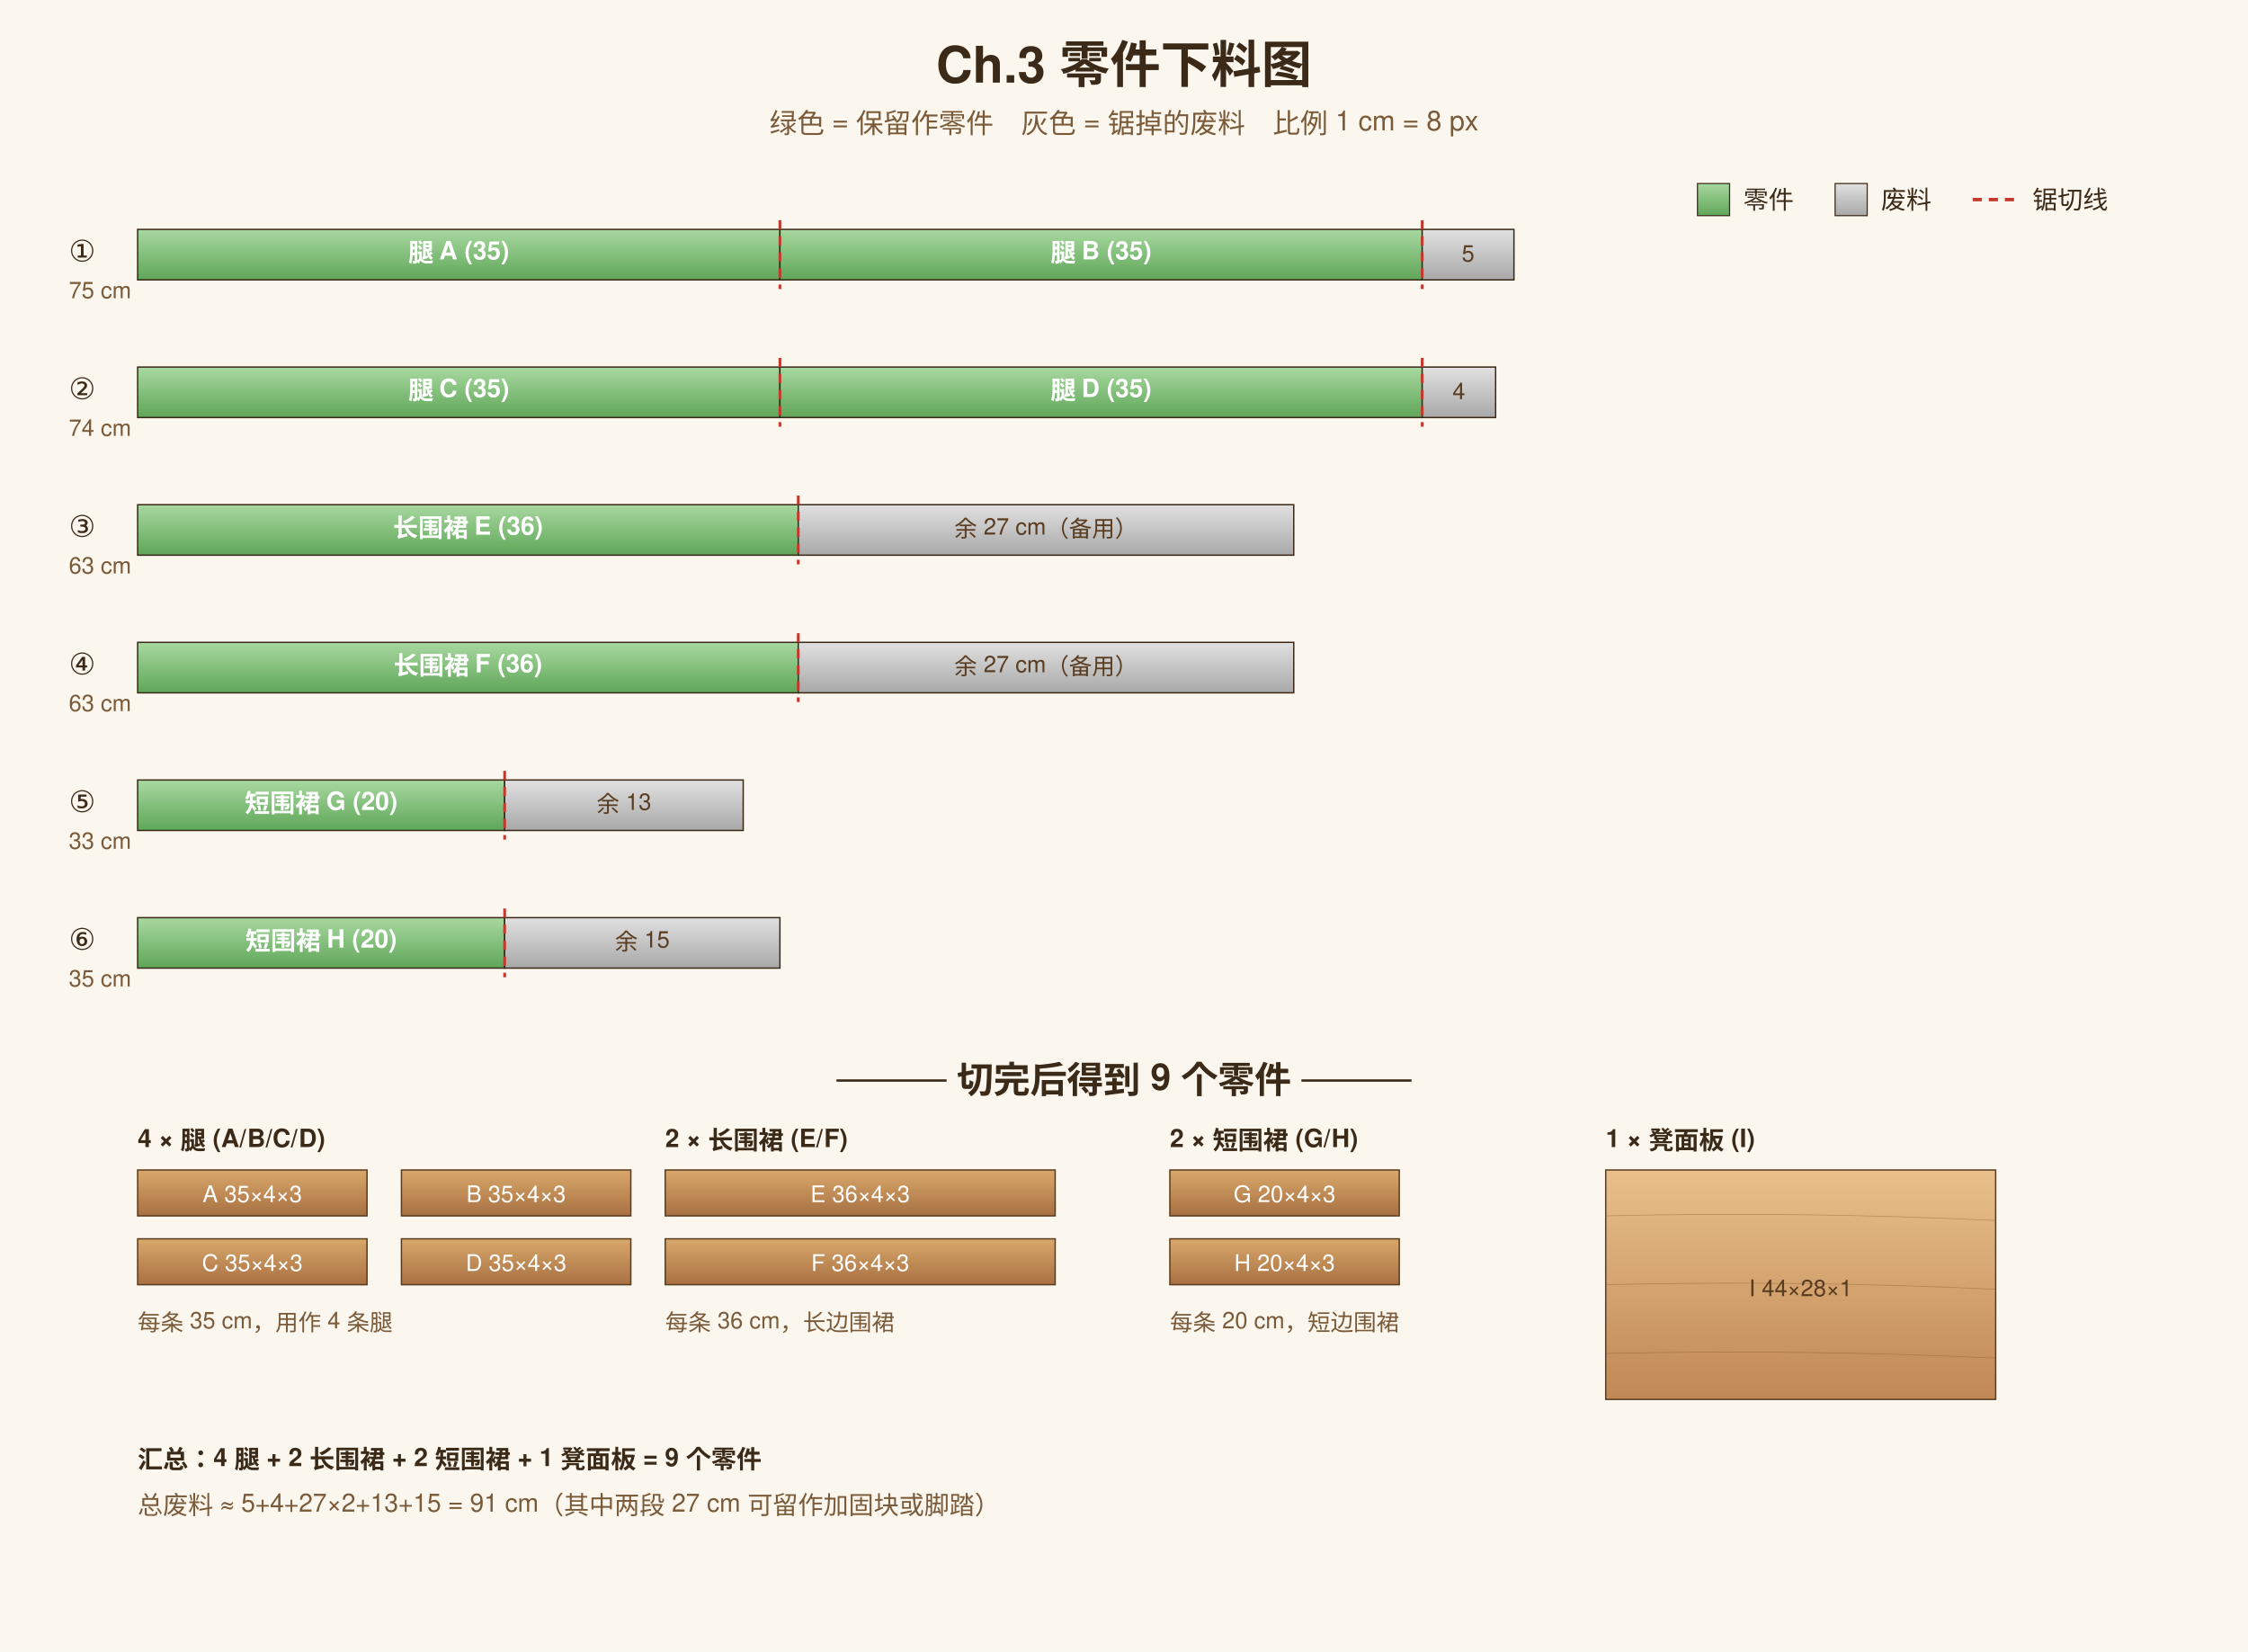
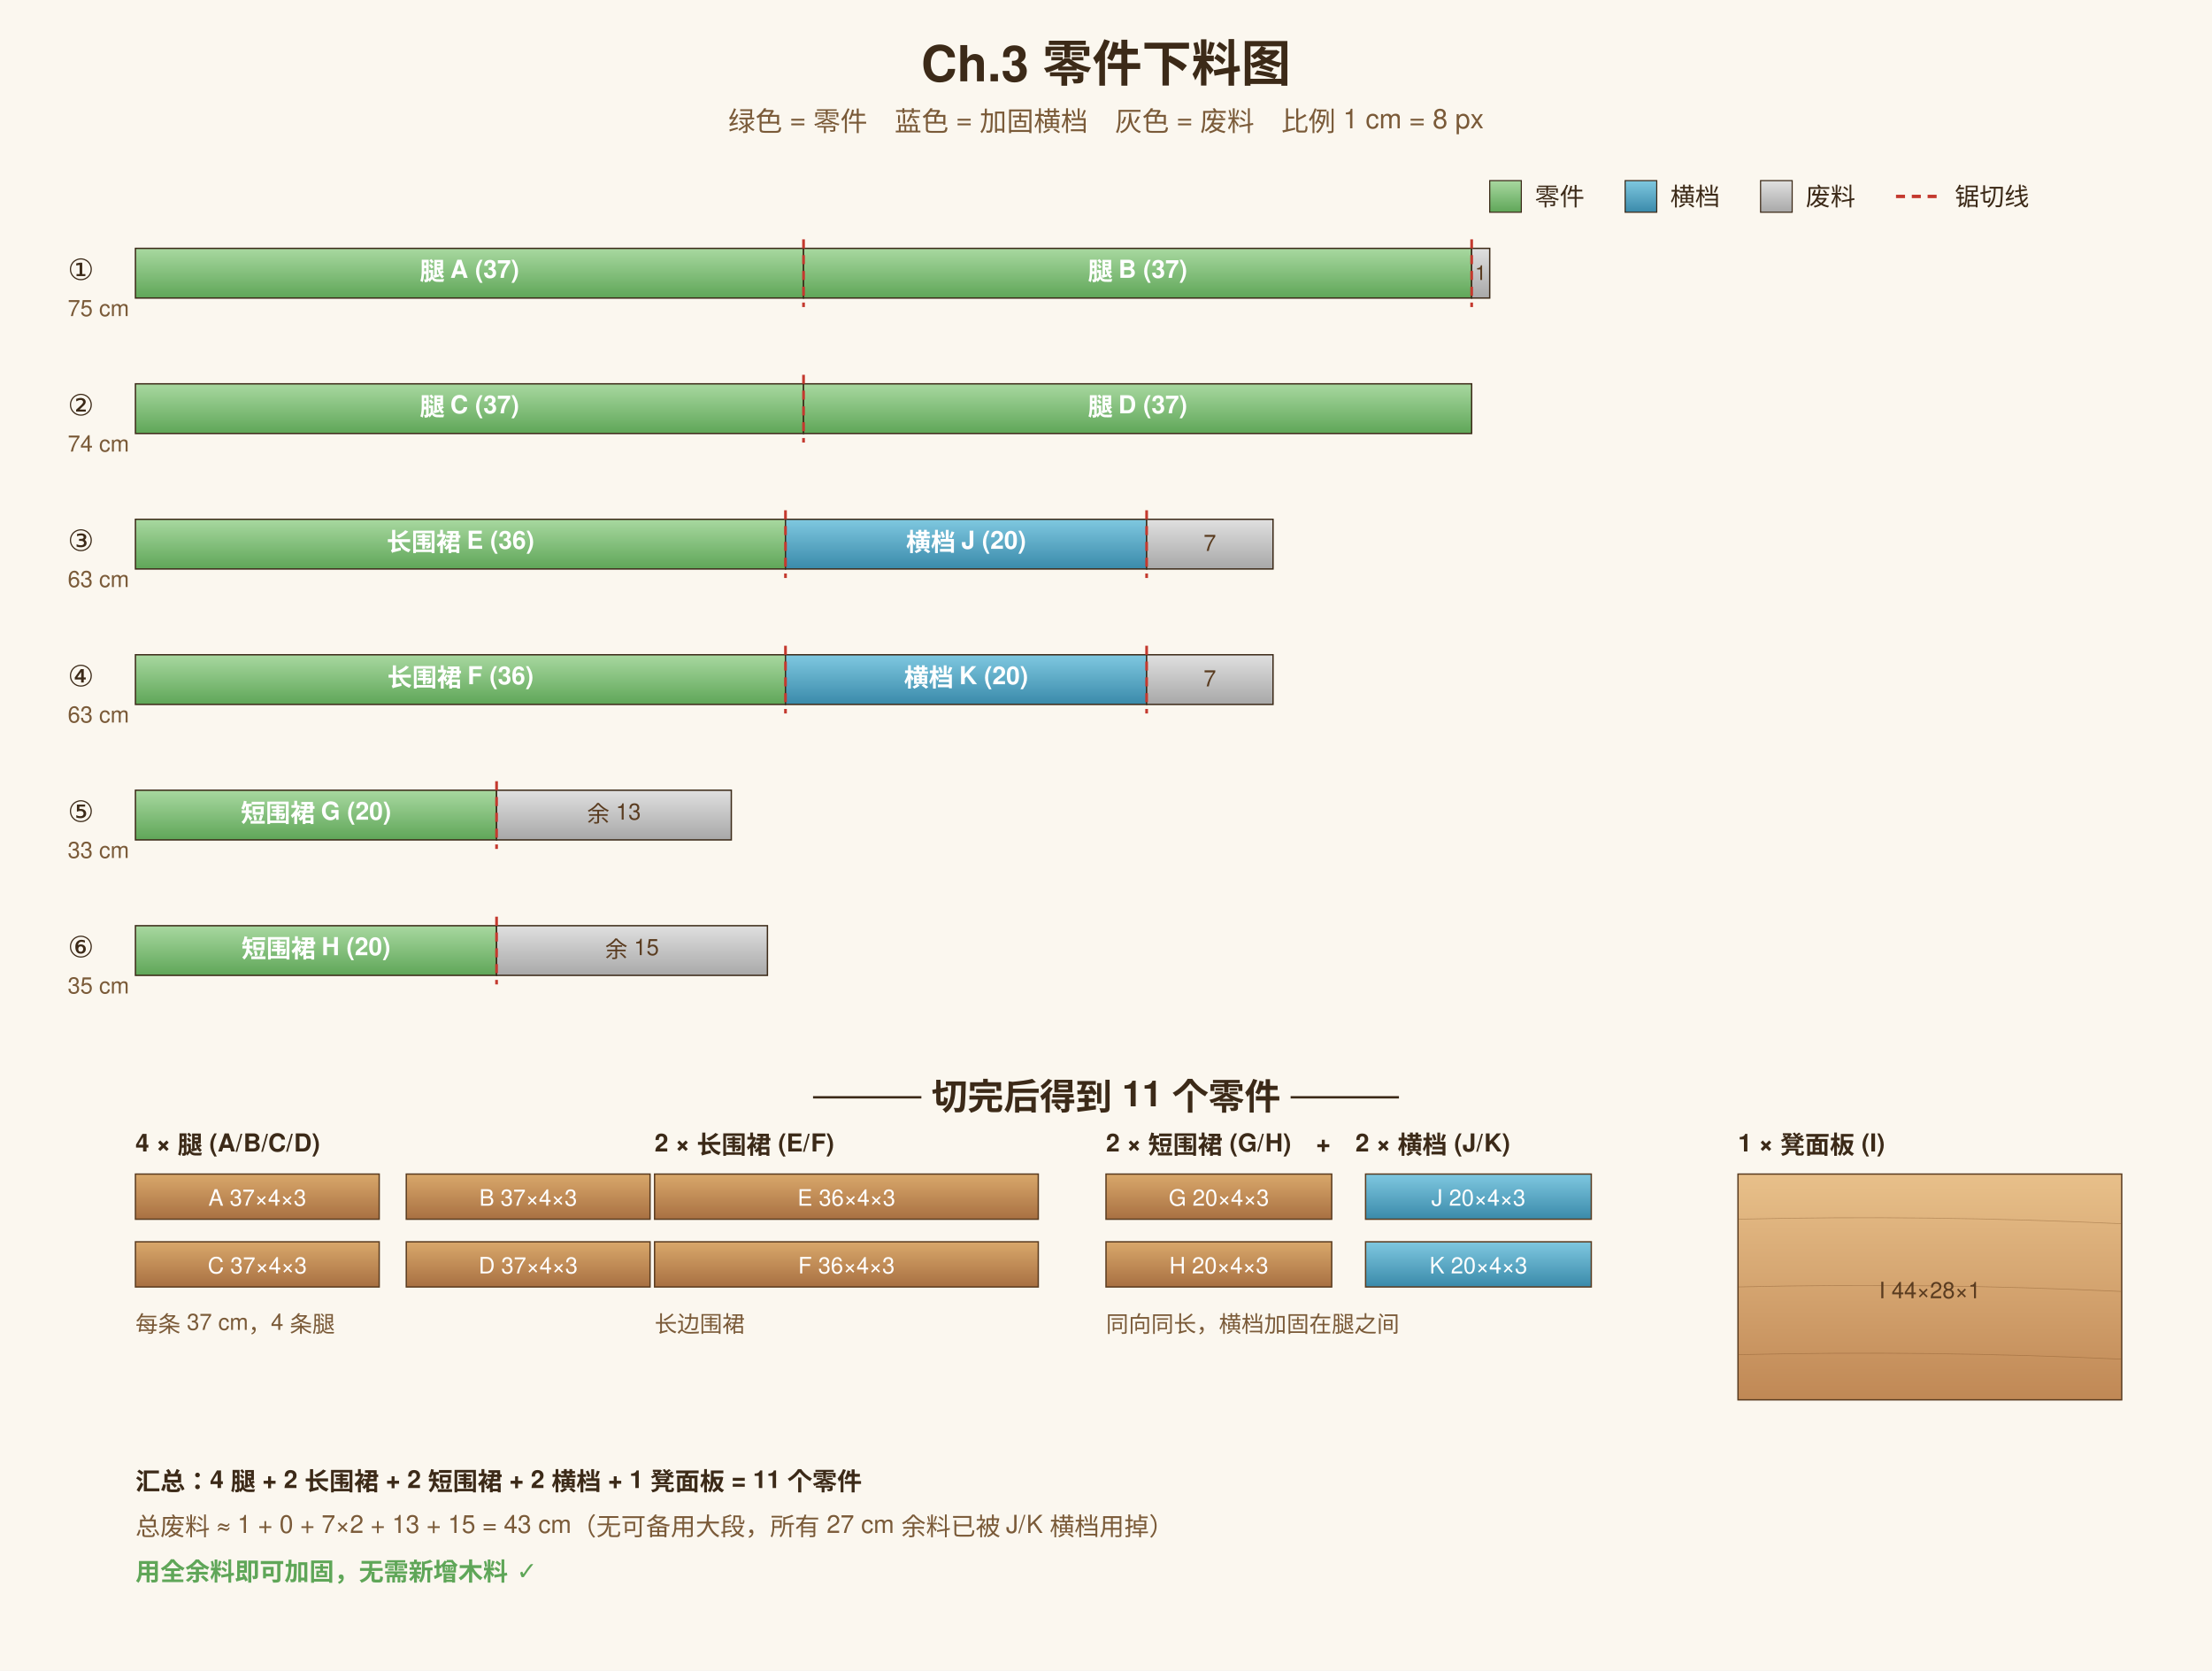
- <svg xmlns="http://www.w3.org/2000/svg" viewBox="0 0 980 720" font-family="PingFang SC, Helvetica, Arial, sans-serif">
+ <svg xmlns="http://www.w3.org/2000/svg" viewBox="0 0 980 740" font-family="PingFang SC, Helvetica, Arial, sans-serif">
  <defs>
    <linearGradient id="p_wood" x1="0" y1="0" x2="0" y2="1">
      <stop offset="0%" stop-color="#d9a86b" />
      <stop offset="100%" stop-color="#a87042" />
    </linearGradient>
    <linearGradient id="p_keep" x1="0" y1="0" x2="0" y2="1">
      <stop offset="0%" stop-color="#a8d8a0" />
      <stop offset="100%" stop-color="#5fa658" />
+     </linearGradient>
+     <linearGradient id="p_brace" x1="0" y1="0" x2="0" y2="1">
+       <stop offset="0%" stop-color="#7fc8e0" />
+       <stop offset="100%" stop-color="#3a8aaa" />
    </linearGradient>
    <linearGradient id="p_scrap" x1="0" y1="0" x2="0" y2="1">
      <stop offset="0%" stop-color="#e0e0e0" />
      <stop offset="100%" stop-color="#a8a8a8" />
    </linearGradient>
    <linearGradient id="p_board" x1="0" y1="0" x2="0" y2="1">
      <stop offset="0%" stop-color="#e8c08a" />
      <stop offset="100%" stop-color="#c08855" />
    </linearGradient>
  </defs>
-   <rect width="980" height="720" fill="#fbf7ef" />
+   <rect width="980" height="740" fill="#fbf7ef" />
  <text x="490" y="36" text-anchor="middle" font-size="22" font-weight="bold" fill="#3c2a18">Ch.3  零件下料图</text>
-   <text x="490" y="58" text-anchor="middle" font-size="12" fill="#7a5a38">绿色 = 保留作零件　灰色 = 锯掉的废料　比例 1 cm = 8 px</text>
-   <g transform="translate(740,80)" font-size="11" fill="#3c2a18">
+   <text x="490" y="58" text-anchor="middle" font-size="12" fill="#7a5a38">绿色 = 零件　蓝色 = 加固横档　灰色 = 废料　比例 1 cm = 8 px</text>
+   <g transform="translate(660,80)" font-size="11" fill="#3c2a18">
    <rect x="0" y="0" width="14" height="14" fill="url(#p_keep)" stroke="#3c2a18" stroke-width="0.5" />
    <text x="20" y="11">零件</text>
-     <rect x="60" y="0" width="14" height="14" fill="url(#p_scrap)" stroke="#3c2a18" stroke-width="0.5" />
-     <text x="80" y="11">废料</text>
-     <line x1="120" y1="7" x2="140" y2="7" stroke="#c4392e" stroke-width="1.5" stroke-dasharray="4,3" />
-     <text x="146" y="11">锯切线</text>
+     <rect x="60" y="0" width="14" height="14" fill="url(#p_brace)" stroke="#3c2a18" stroke-width="0.5" />
+     <text x="80" y="11">横档</text>
+     <rect x="120" y="0" width="14" height="14" fill="url(#p_scrap)" stroke="#3c2a18" stroke-width="0.5" />
+     <text x="140" y="11">废料</text>
+     <line x1="180" y1="7" x2="200" y2="7" stroke="#c4392e" stroke-width="1.5" stroke-dasharray="4,3" />
+     <text x="206" y="11">锯切线</text>
  </g>
-   <g transform="translate(60,100)">
+   <g transform="translate(60,110)">
    <text x="-30" y="14" font-size="13" fill="#3c2a18">①</text>
    <text x="-30" y="30" font-size="10" fill="#7a5a38">75 cm</text>
-     <rect x="0" y="0" width="280" height="22" fill="url(#p_keep)" stroke="#3c2a18" stroke-width="0.6" />
-     <rect x="280" y="0" width="280" height="22" fill="url(#p_keep)" stroke="#3c2a18" stroke-width="0.6" />
-     <rect x="560" y="0" width="40" height="22" fill="url(#p_scrap)" stroke="#3c2a18" stroke-width="0.6" />
-     <line x1="280" y1="-4" x2="280" y2="26" stroke="#c4392e" stroke-width="1.2" stroke-dasharray="4,3" />
-     <line x1="560" y1="-4" x2="560" y2="26" stroke="#c4392e" stroke-width="1.2" stroke-dasharray="4,3" />
-     <text x="140" y="14" text-anchor="middle" font-size="11" fill="#fff" font-weight="bold">腿 A (35)</text>
-     <text x="420" y="14" text-anchor="middle" font-size="11" fill="#fff" font-weight="bold">腿 B (35)</text>
-     <text x="580" y="14" text-anchor="middle" font-size="10" fill="#5a3c20">5</text>
+     <rect x="0" y="0" width="296" height="22" fill="url(#p_keep)" stroke="#3c2a18" stroke-width="0.6" />
+     <rect x="296" y="0" width="296" height="22" fill="url(#p_keep)" stroke="#3c2a18" stroke-width="0.6" />
+     <rect x="592" y="0" width="8" height="22" fill="url(#p_scrap)" stroke="#3c2a18" stroke-width="0.6" />
+     <line x1="296" y1="-4" x2="296" y2="26" stroke="#c4392e" stroke-width="1.2" stroke-dasharray="4,3" />
+     <line x1="592" y1="-4" x2="592" y2="26" stroke="#c4392e" stroke-width="1.2" stroke-dasharray="4,3" />
+     <text x="148" y="14" text-anchor="middle" font-size="11" fill="#fff" font-weight="bold">腿 A (37)</text>
+     <text x="444" y="14" text-anchor="middle" font-size="11" fill="#fff" font-weight="bold">腿 B (37)</text>
+     <text x="596" y="14" text-anchor="middle" font-size="9" fill="#5a3c20">1</text>
  </g>
-   <g transform="translate(60,160)">
+   <g transform="translate(60,170)">
    <text x="-30" y="14" font-size="13" fill="#3c2a18">②</text>
    <text x="-30" y="30" font-size="10" fill="#7a5a38">74 cm</text>
-     <rect x="0" y="0" width="280" height="22" fill="url(#p_keep)" stroke="#3c2a18" stroke-width="0.6" />
-     <rect x="280" y="0" width="280" height="22" fill="url(#p_keep)" stroke="#3c2a18" stroke-width="0.6" />
-     <rect x="560" y="0" width="32" height="22" fill="url(#p_scrap)" stroke="#3c2a18" stroke-width="0.6" />
-     <line x1="280" y1="-4" x2="280" y2="26" stroke="#c4392e" stroke-width="1.2" stroke-dasharray="4,3" />
-     <line x1="560" y1="-4" x2="560" y2="26" stroke="#c4392e" stroke-width="1.2" stroke-dasharray="4,3" />
-     <text x="140" y="14" text-anchor="middle" font-size="11" fill="#fff" font-weight="bold">腿 C (35)</text>
-     <text x="420" y="14" text-anchor="middle" font-size="11" fill="#fff" font-weight="bold">腿 D (35)</text>
-     <text x="576" y="14" text-anchor="middle" font-size="10" fill="#5a3c20">4</text>
+     <rect x="0" y="0" width="296" height="22" fill="url(#p_keep)" stroke="#3c2a18" stroke-width="0.6" />
+     <rect x="296" y="0" width="296" height="22" fill="url(#p_keep)" stroke="#3c2a18" stroke-width="0.6" />
+     <line x1="296" y1="-4" x2="296" y2="26" stroke="#c4392e" stroke-width="1.2" stroke-dasharray="4,3" />
+     <text x="148" y="14" text-anchor="middle" font-size="11" fill="#fff" font-weight="bold">腿 C (37)</text>
+     <text x="444" y="14" text-anchor="middle" font-size="11" fill="#fff" font-weight="bold">腿 D (37)</text>
  </g>
-   <g transform="translate(60,220)">
+   <g transform="translate(60,230)">
    <text x="-30" y="14" font-size="13" fill="#3c2a18">③</text>
    <text x="-30" y="30" font-size="10" fill="#7a5a38">63 cm</text>
    <rect x="0" y="0" width="288" height="22" fill="url(#p_keep)" stroke="#3c2a18" stroke-width="0.6" />
-     <rect x="288" y="0" width="216" height="22" fill="url(#p_scrap)" stroke="#3c2a18" stroke-width="0.6" />
+     <rect x="288" y="0" width="160" height="22" fill="url(#p_brace)" stroke="#3c2a18" stroke-width="0.6" />
+     <rect x="448" y="0" width="56" height="22" fill="url(#p_scrap)" stroke="#3c2a18" stroke-width="0.6" />
    <line x1="288" y1="-4" x2="288" y2="26" stroke="#c4392e" stroke-width="1.2" stroke-dasharray="4,3" />
+     <line x1="448" y1="-4" x2="448" y2="26" stroke="#c4392e" stroke-width="1.2" stroke-dasharray="4,3" />
    <text x="144" y="14" text-anchor="middle" font-size="11" fill="#fff" font-weight="bold">长围裙 E (36)</text>
-     <text x="396" y="14" text-anchor="middle" font-size="10" fill="#5a3c20">余 27 cm（备用）</text>
+     <text x="368" y="14" text-anchor="middle" font-size="11" fill="#fff" font-weight="bold">横档 J (20)</text>
+     <text x="476" y="14" text-anchor="middle" font-size="10" fill="#5a3c20">7</text>
  </g>
-   <g transform="translate(60,280)">
+   <g transform="translate(60,290)">
    <text x="-30" y="14" font-size="13" fill="#3c2a18">④</text>
    <text x="-30" y="30" font-size="10" fill="#7a5a38">63 cm</text>
    <rect x="0" y="0" width="288" height="22" fill="url(#p_keep)" stroke="#3c2a18" stroke-width="0.6" />
-     <rect x="288" y="0" width="216" height="22" fill="url(#p_scrap)" stroke="#3c2a18" stroke-width="0.6" />
+     <rect x="288" y="0" width="160" height="22" fill="url(#p_brace)" stroke="#3c2a18" stroke-width="0.6" />
+     <rect x="448" y="0" width="56" height="22" fill="url(#p_scrap)" stroke="#3c2a18" stroke-width="0.6" />
    <line x1="288" y1="-4" x2="288" y2="26" stroke="#c4392e" stroke-width="1.2" stroke-dasharray="4,3" />
+     <line x1="448" y1="-4" x2="448" y2="26" stroke="#c4392e" stroke-width="1.2" stroke-dasharray="4,3" />
    <text x="144" y="14" text-anchor="middle" font-size="11" fill="#fff" font-weight="bold">长围裙 F (36)</text>
-     <text x="396" y="14" text-anchor="middle" font-size="10" fill="#5a3c20">余 27 cm（备用）</text>
+     <text x="368" y="14" text-anchor="middle" font-size="11" fill="#fff" font-weight="bold">横档 K (20)</text>
+     <text x="476" y="14" text-anchor="middle" font-size="10" fill="#5a3c20">7</text>
  </g>
-   <g transform="translate(60,340)">
+   <g transform="translate(60,350)">
    <text x="-30" y="14" font-size="13" fill="#3c2a18">⑤</text>
    <text x="-30" y="30" font-size="10" fill="#7a5a38">33 cm</text>
    <rect x="0" y="0" width="160" height="22" fill="url(#p_keep)" stroke="#3c2a18" stroke-width="0.6" />
    <rect x="160" y="0" width="104" height="22" fill="url(#p_scrap)" stroke="#3c2a18" stroke-width="0.6" />
    <line x1="160" y1="-4" x2="160" y2="26" stroke="#c4392e" stroke-width="1.2" stroke-dasharray="4,3" />
    <text x="80" y="14" text-anchor="middle" font-size="11" fill="#fff" font-weight="bold">短围裙 G (20)</text>
    <text x="212" y="14" text-anchor="middle" font-size="10" fill="#5a3c20">余 13</text>
  </g>
-   <g transform="translate(60,400)">
+   <g transform="translate(60,410)">
    <text x="-30" y="14" font-size="13" fill="#3c2a18">⑥</text>
    <text x="-30" y="30" font-size="10" fill="#7a5a38">35 cm</text>
    <rect x="0" y="0" width="160" height="22" fill="url(#p_keep)" stroke="#3c2a18" stroke-width="0.6" />
    <rect x="160" y="0" width="120" height="22" fill="url(#p_scrap)" stroke="#3c2a18" stroke-width="0.6" />
    <line x1="160" y1="-4" x2="160" y2="26" stroke="#c4392e" stroke-width="1.2" stroke-dasharray="4,3" />
    <text x="80" y="14" text-anchor="middle" font-size="11" fill="#fff" font-weight="bold">短围裙 H (20)</text>
    <text x="220" y="14" text-anchor="middle" font-size="10" fill="#5a3c20">余 15</text>
  </g>
-   <text x="490" y="475" text-anchor="middle" font-size="16" font-weight="bold" fill="#3c2a18">─── 切完后得到 9 个零件 ───</text>
-   <g transform="translate(60,500)" font-size="11" fill="#3c2a18">
+   <text x="490" y="490" text-anchor="middle" font-size="16" font-weight="bold" fill="#3c2a18">─── 切完后得到 11 个零件 ───</text>
+   <g transform="translate(60,510)" font-size="11" fill="#3c2a18">
    <text x="0" y="0" font-weight="bold">4 × 腿 (A/B/C/D)</text>
    <g>
-       <rect x="0" y="10" width="100" height="20" fill="url(#p_wood)" stroke="#5a3c20" stroke-width="0.6" />
-       <text x="50" y="24" text-anchor="middle" fill="#fff" font-size="10">A 35×4×3</text>
-       <rect x="115" y="10" width="100" height="20" fill="url(#p_wood)" stroke="#5a3c20" stroke-width="0.6" />
-       <text x="165" y="24" text-anchor="middle" fill="#fff" font-size="10">B 35×4×3</text>
-       <rect x="0" y="40" width="100" height="20" fill="url(#p_wood)" stroke="#5a3c20" stroke-width="0.6" />
-       <text x="50" y="54" text-anchor="middle" fill="#fff" font-size="10">C 35×4×3</text>
-       <rect x="115" y="40" width="100" height="20" fill="url(#p_wood)" stroke="#5a3c20" stroke-width="0.6" />
-       <text x="165" y="54" text-anchor="middle" fill="#fff" font-size="10">D 35×4×3</text>
+       <rect x="0" y="10" width="108" height="20" fill="url(#p_wood)" stroke="#5a3c20" stroke-width="0.6" />
+       <text x="54" y="24" text-anchor="middle" fill="#fff" font-size="10">A 37×4×3</text>
+       <rect x="120" y="10" width="108" height="20" fill="url(#p_wood)" stroke="#5a3c20" stroke-width="0.6" />
+       <text x="174" y="24" text-anchor="middle" fill="#fff" font-size="10">B 37×4×3</text>
+       <rect x="0" y="40" width="108" height="20" fill="url(#p_wood)" stroke="#5a3c20" stroke-width="0.6" />
+       <text x="54" y="54" text-anchor="middle" fill="#fff" font-size="10">C 37×4×3</text>
+       <rect x="120" y="40" width="108" height="20" fill="url(#p_wood)" stroke="#5a3c20" stroke-width="0.6" />
+       <text x="174" y="54" text-anchor="middle" fill="#fff" font-size="10">D 37×4×3</text>
    </g>
-     <text x="0" y="80" font-size="10" fill="#7a5a38">每条 35 cm，用作 4 条腿</text>
+     <text x="0" y="80" font-size="10" fill="#7a5a38">每条 37 cm，4 条腿</text>
  </g>
-   <g transform="translate(290,500)" font-size="11" fill="#3c2a18">
+   <g transform="translate(290,510)" font-size="11" fill="#3c2a18">
    <text x="0" y="0" font-weight="bold">2 × 长围裙 (E/F)</text>
    <rect x="0" y="10" width="170" height="20" fill="url(#p_wood)" stroke="#5a3c20" stroke-width="0.6" />
    <text x="85" y="24" text-anchor="middle" fill="#fff" font-size="10">E 36×4×3</text>
    <rect x="0" y="40" width="170" height="20" fill="url(#p_wood)" stroke="#5a3c20" stroke-width="0.6" />
    <text x="85" y="54" text-anchor="middle" fill="#fff" font-size="10">F 36×4×3</text>
-     <text x="0" y="80" font-size="10" fill="#7a5a38">每条 36 cm，长边围裙</text>
+     <text x="0" y="80" font-size="10" fill="#7a5a38">长边围裙</text>
  </g>
-   <g transform="translate(510,500)" font-size="11" fill="#3c2a18">
-     <text x="0" y="0" font-weight="bold">2 × 短围裙 (G/H)</text>
+   <g transform="translate(490,510)" font-size="11" fill="#3c2a18">
+     <text x="0" y="0" font-weight="bold">2 × 短围裙 (G/H)　+　2 × 横档 (J/K)</text>
    <rect x="0" y="10" width="100" height="20" fill="url(#p_wood)" stroke="#5a3c20" stroke-width="0.6" />
    <text x="50" y="24" text-anchor="middle" fill="#fff" font-size="10">G 20×4×3</text>
+     <rect x="115" y="10" width="100" height="20" fill="url(#p_brace)" stroke="#5a3c20" stroke-width="0.6" />
+     <text x="165" y="24" text-anchor="middle" fill="#fff" font-size="10">J 20×4×3</text>
    <rect x="0" y="40" width="100" height="20" fill="url(#p_wood)" stroke="#5a3c20" stroke-width="0.6" />
    <text x="50" y="54" text-anchor="middle" fill="#fff" font-size="10">H 20×4×3</text>
-     <text x="0" y="80" font-size="10" fill="#7a5a38">每条 20 cm，短边围裙</text>
+     <rect x="115" y="40" width="100" height="20" fill="url(#p_brace)" stroke="#5a3c20" stroke-width="0.6" />
+     <text x="165" y="54" text-anchor="middle" fill="#fff" font-size="10">K 20×4×3</text>
+     <text x="0" y="80" font-size="10" fill="#7a5a38">同向同长，横档加固在腿之间</text>
  </g>
-   <g transform="translate(700,500)" font-size="11" fill="#3c2a18">
+   <g transform="translate(770,510)" font-size="11" fill="#3c2a18">
    <text x="0" y="0" font-weight="bold">1 × 凳面板 (I)</text>
    <rect x="0" y="10" width="170" height="100" fill="url(#p_board)" stroke="#5a3c20" stroke-width="0.6" />
    <g stroke="#7a4d22" stroke-width="0.3" opacity="0.4" fill="none">
      <path d="M0 30 Q85 28 170 32" />
      <path d="M0 60 Q85 58 170 62" />
      <path d="M0 90 Q85 88 170 92" />
    </g>
    <text x="85" y="65" text-anchor="middle" font-size="10" fill="#5a3c20">I 44×28×1</text>
  </g>
-   <g transform="translate(60,640)" font-size="11" fill="#3c2a18">
-     <text x="0" y="0" font-weight="bold">汇总：4 腿 + 2 长围裙 + 2 短围裙 + 1 凳面板 = 9 个零件</text>
-     <text x="0" y="20" fill="#7a5a38">总废料 ≈ 5+4+27×2+13+15 = 91 cm（其中两段 27 cm 可留作加固块或脚踏）</text>
+   <g transform="translate(60,660)" font-size="11" fill="#3c2a18">
+     <text x="0" y="0" font-weight="bold">汇总：4 腿 + 2 长围裙 + 2 短围裙 + 2 横档 + 1 凳面板 = 11 个零件</text>
+     <text x="0" y="20" fill="#7a5a38">总废料 ≈ 1 + 0 + 7×2 + 13 + 15 = 43 cm（无可备用大段，所有 27 cm 余料已被 J/K 横档用掉）</text>
+     <text x="0" y="40" fill="#5fa658" font-weight="bold">用全余料即可加固，无需新增木料 ✓</text>
  </g>
</svg>
